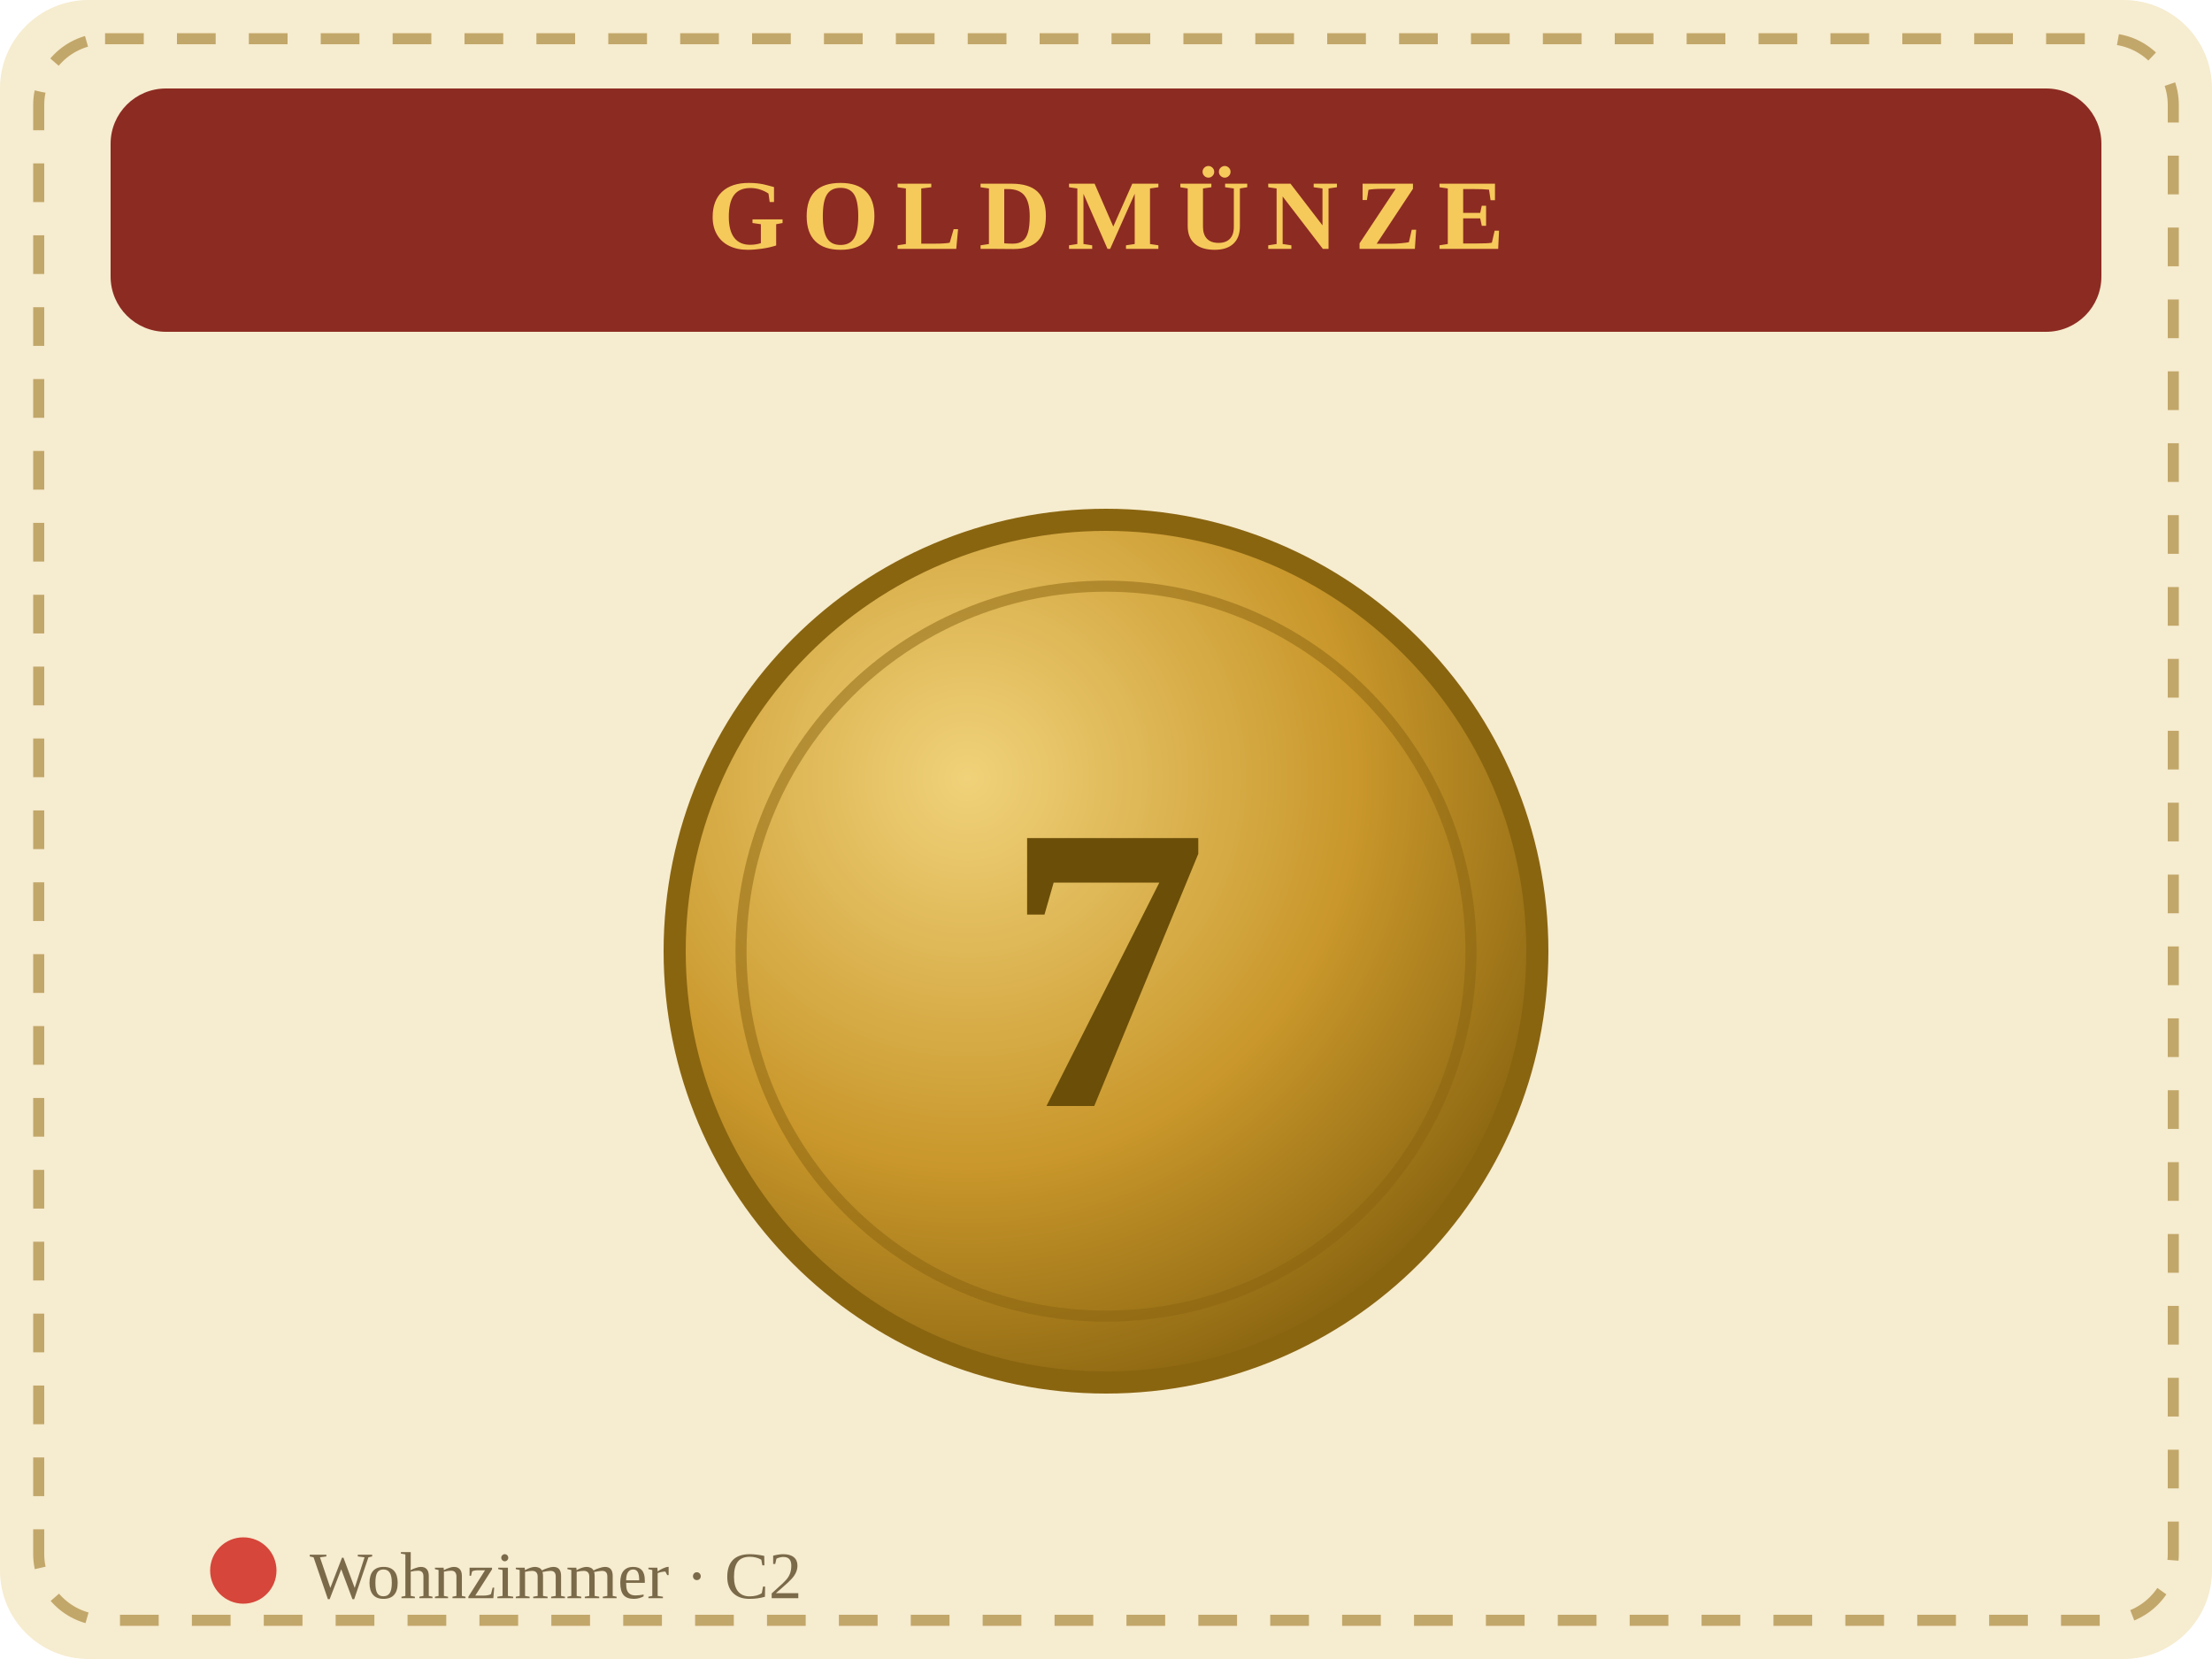
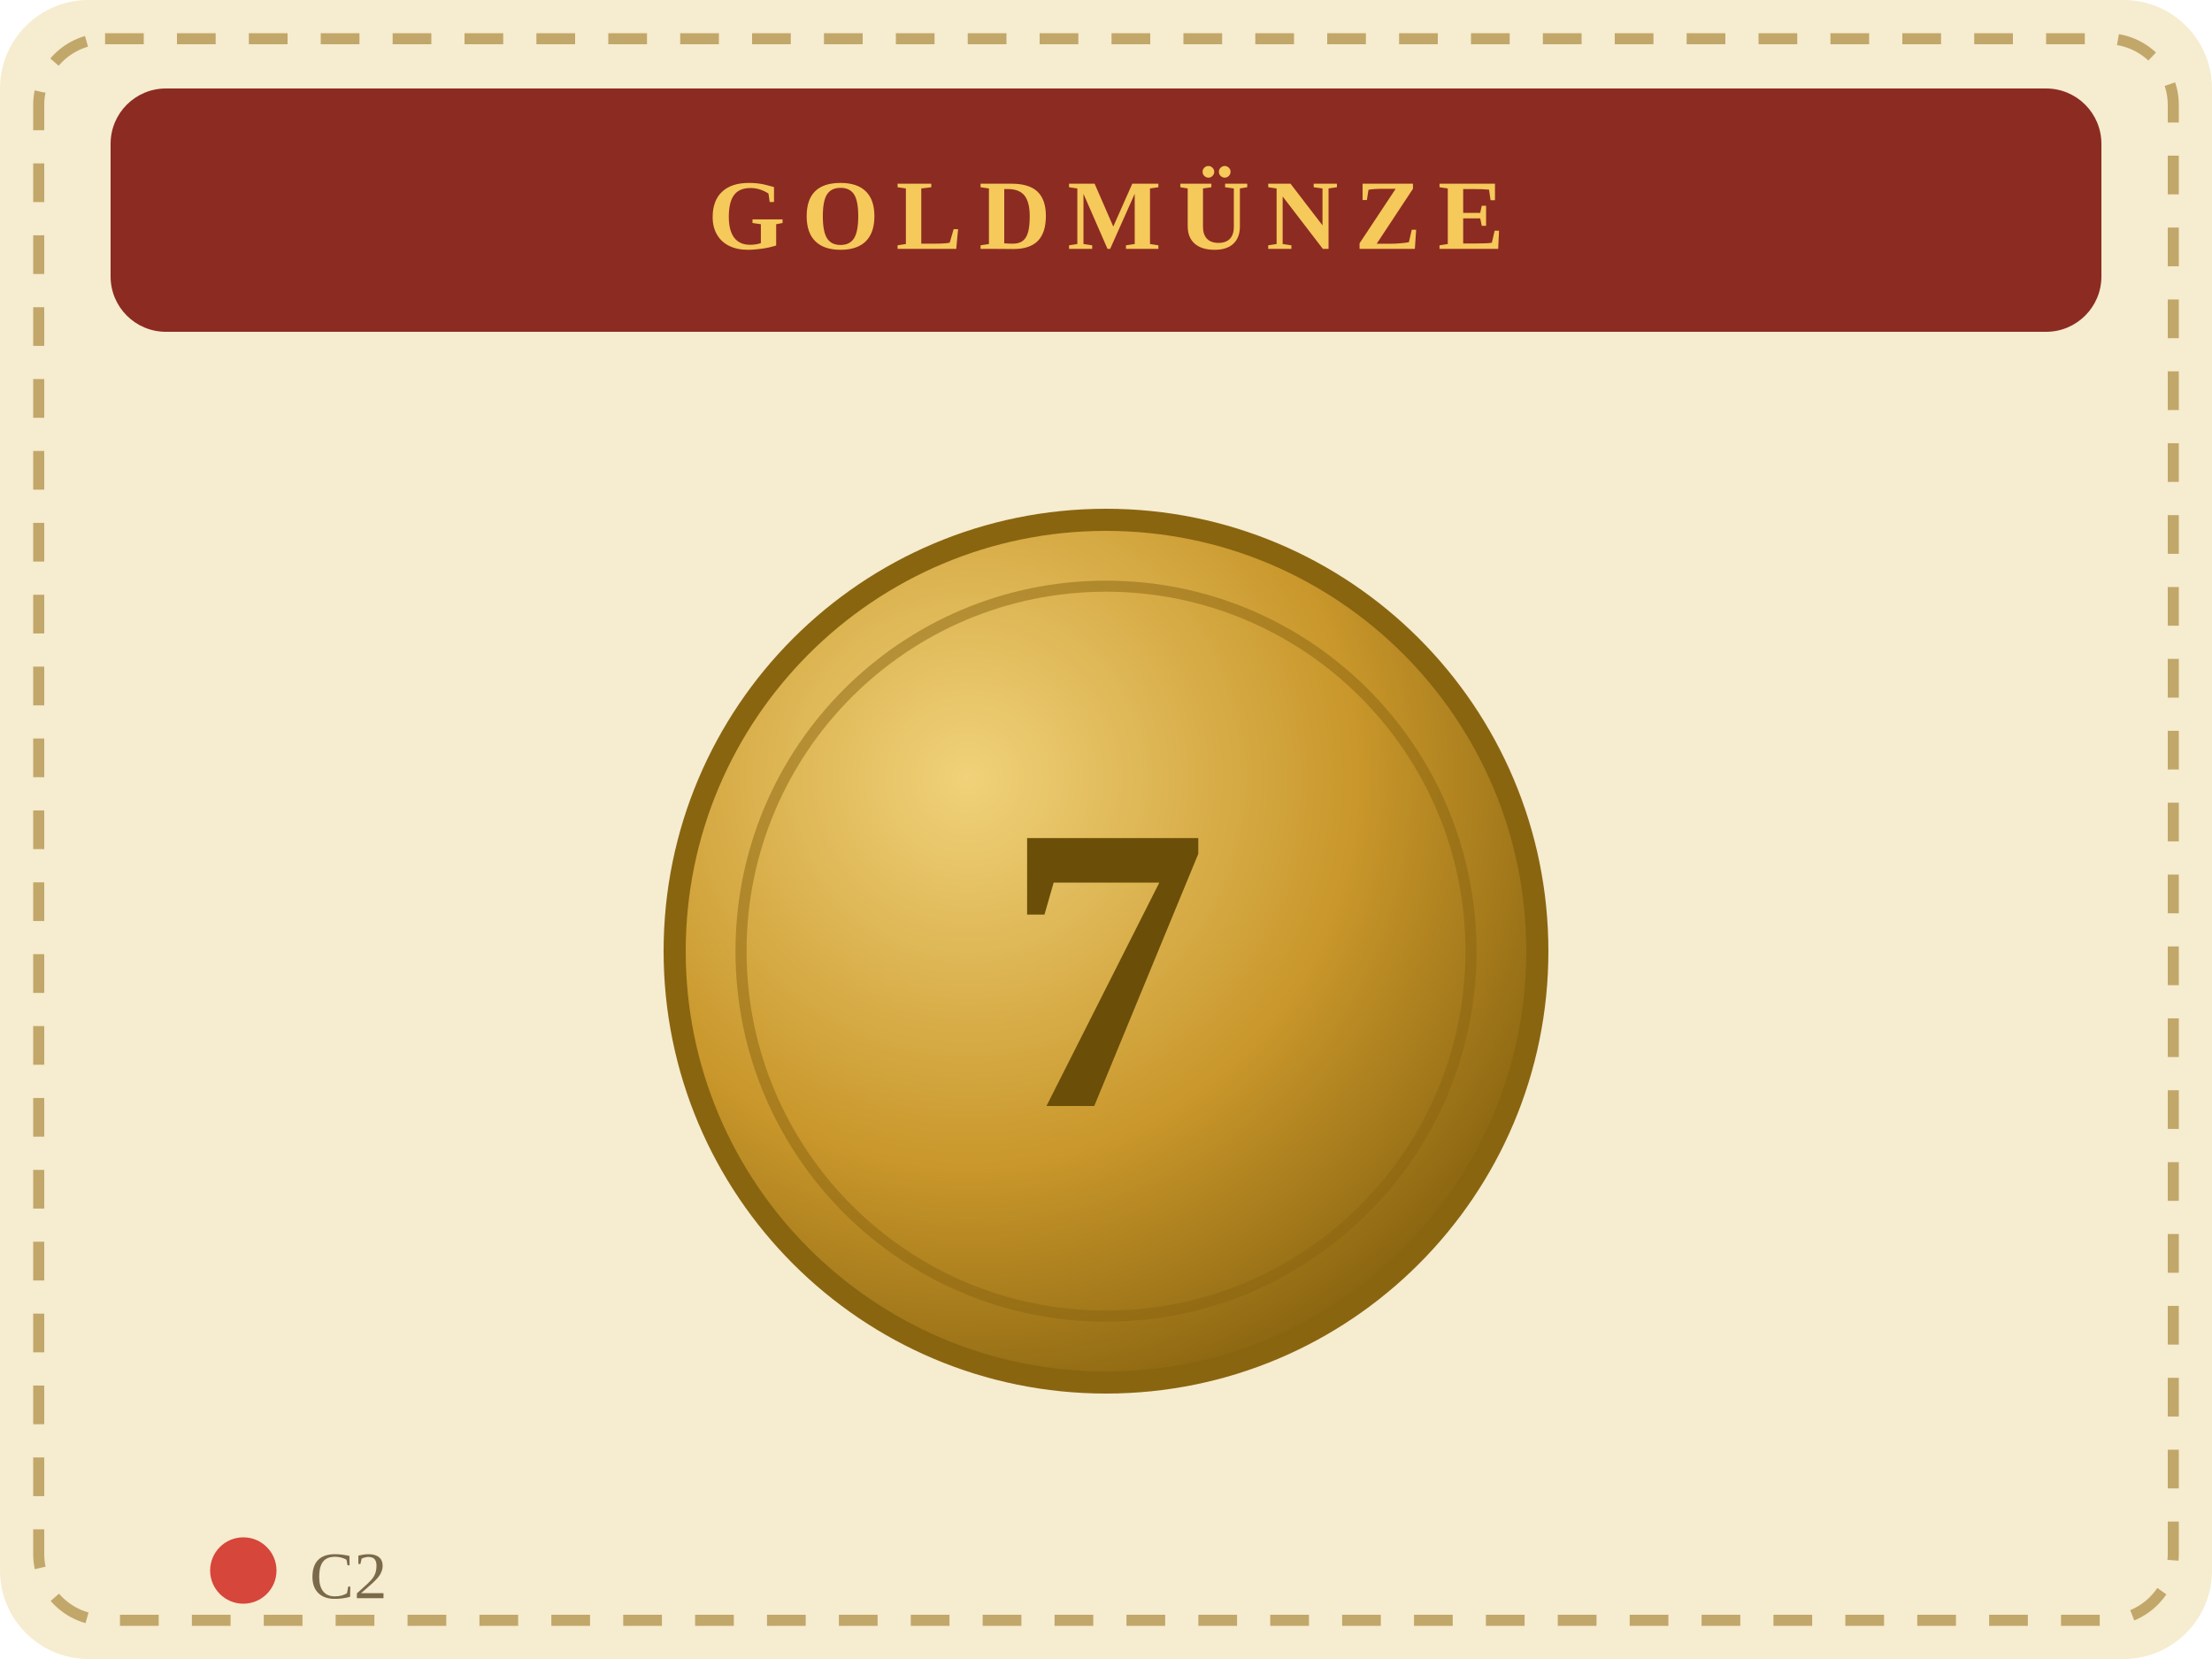
<svg xmlns="http://www.w3.org/2000/svg" viewBox="0 0 400 300" width="100mm" height="75mm" font-family="Georgia, 'Times New Roman', serif">
  <defs>
    <radialGradient id="c2-01-coin" cx="34%" cy="30%" r="75%">
      <stop offset="0" stop-color="#f0d27a" />
      <stop offset="0.6" stop-color="#c9972b" />
      <stop offset="1" stop-color="#8a6510" />
    </radialGradient>
  </defs>
  <rect x="0" y="0" width="400" height="300" rx="16" fill="#f6eccf" />
  <rect x="7" y="7" width="386" height="286" rx="12" fill="none" stroke="#c2a76a" stroke-width="2" stroke-dasharray="7 6" />
  <rect x="20" y="16" width="360" height="44" rx="10" fill="#8c2b22" />
  <text x="200" y="45" text-anchor="middle" fill="#f6c95b" font-size="18" font-weight="700" letter-spacing="3">GOLDMÜNZE</text>
  <circle cx="200" cy="172" r="78" fill="url(#c2-01-coin)" stroke="#8a6510" stroke-width="4" />
  <circle cx="200" cy="172" r="66" fill="none" stroke="#8a6510" stroke-width="2" stroke-opacity="0.5" />
  <text x="200" y="200" text-anchor="middle" fill="#6b4e08" font-size="74" font-weight="700">7</text>
  <circle cx="44" cy="284" r="6" fill="#d6463a" />
-   <text x="56" y="289" fill="#7a6a4a" font-size="12">Wohnzimmer · C2</text>
+   <text x="56" y="289" fill="#7a6a4a" font-size="12">C2</text>
</svg>
